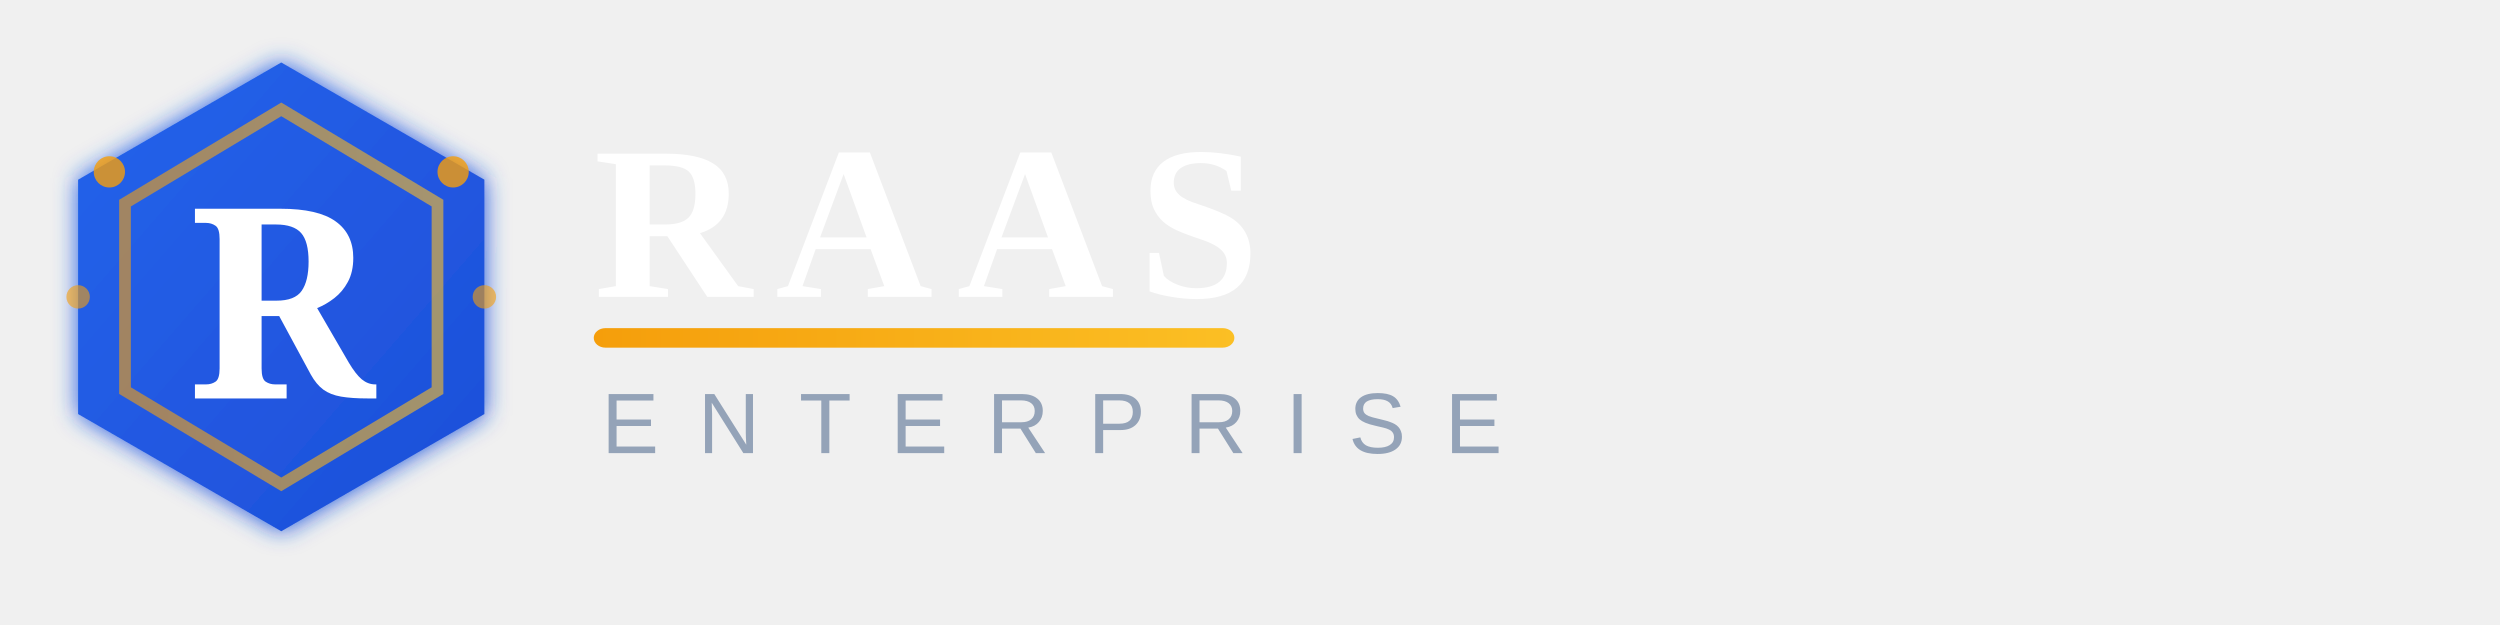
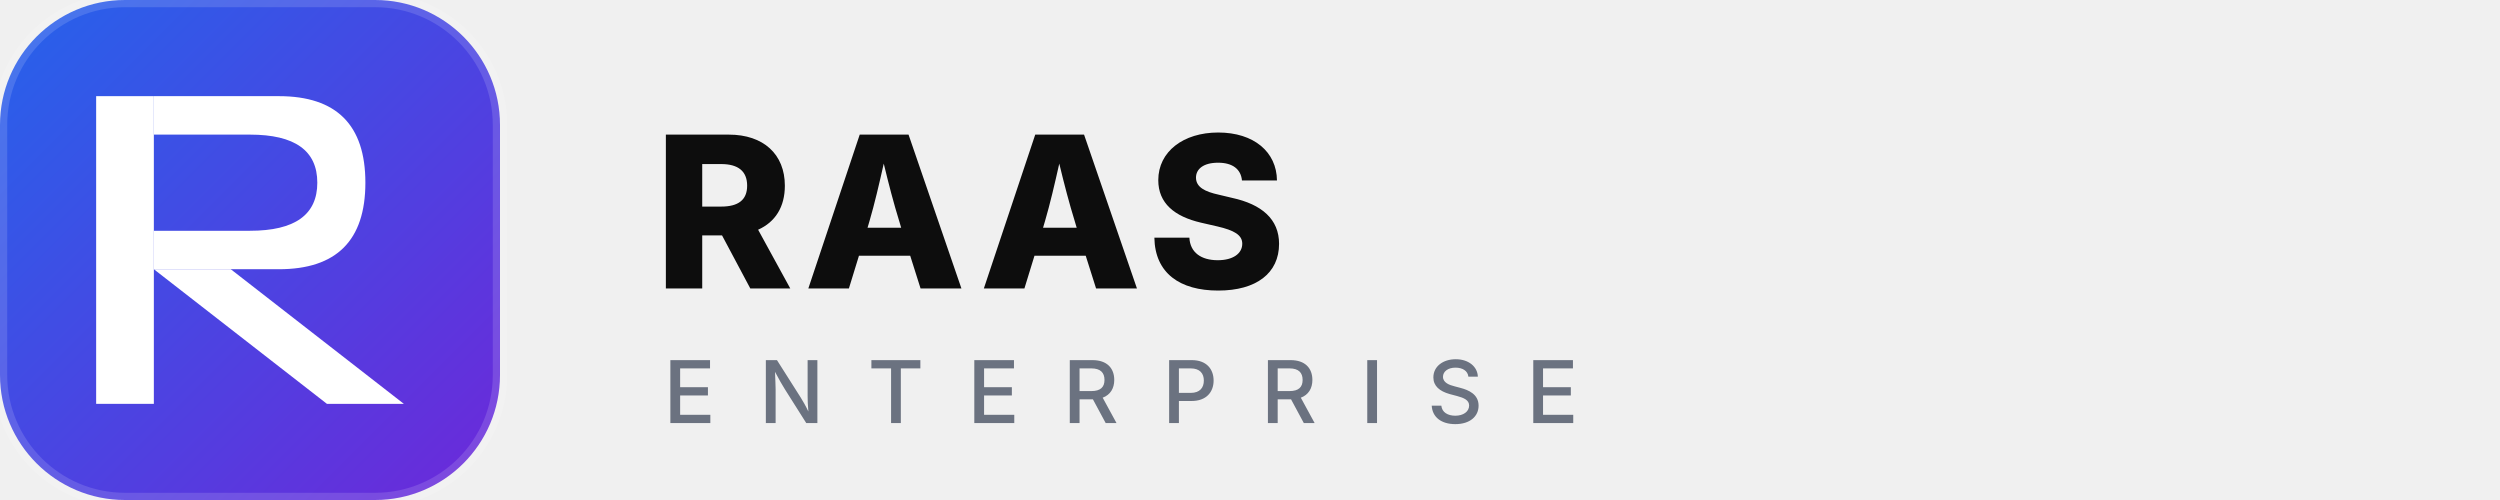
- <svg xmlns="http://www.w3.org/2000/svg" viewBox="0 0 320 80" width="320" height="80" role="img" aria-label="RAAS Enterprise Logo">
+ <svg xmlns="http://www.w3.org/2000/svg" viewBox="0 0 260 52" width="260" height="52" role="img" aria-label="RAAS Enterprise Logo">
  <defs>
-     <linearGradient id="iconGrad" x1="0%" y1="0%" x2="100%" y2="100%">
-       <stop offset="0%" style="stop-color:#2563EB;stop-opacity:1" />
-       <stop offset="100%" style="stop-color:#1D4ED8;stop-opacity:1" />
+     <linearGradient id="logoGrad" x1="0" y1="0" x2="1" y2="1">
+       <stop offset="0%" stop-color="#2563EB" />
+       <stop offset="100%" stop-color="#6D28D9" />
    </linearGradient>
-     <linearGradient id="goldAccent" x1="0%" y1="0%" x2="100%" y2="0%">
-       <stop offset="0%" style="stop-color:#F59E0B;stop-opacity:1" />
-       <stop offset="100%" style="stop-color:#FBBF24;stop-opacity:1" />
-     </linearGradient>
-     <linearGradient id="textGrad" x1="0%" y1="0%" x2="100%" y2="100%">
-       <stop offset="0%" style="stop-color:#FFFFFF;stop-opacity:1" />
-       <stop offset="100%" style="stop-color:#E2E8F0;stop-opacity:1" />
-     </linearGradient>
-     <filter id="glow">
-       <feGaussianBlur stdDeviation="1.5" result="coloredBlur" />
-       <feMerge>
-         <feMergeNode in="coloredBlur" />
-         <feMergeNode in="SourceGraphic" />
-       </feMerge>
-     </filter>
  </defs>
-   <g transform="translate(4, 8)">
-     <polygon points="32,0 58,15 58,45 32,60 6,45 6,15" fill="url(#iconGrad)" filter="url(#glow)" />
-     <polygon points="32,6 52,18 52,42 32,54 12,42 12,18" fill="none" stroke="url(#goldAccent)" stroke-width="1.5" opacity="0.6" />
-     <text x="20" y="43" font-family="Georgia, serif" font-weight="900" font-size="34" fill="white" opacity="1">R</text>
-     <circle cx="10" cy="14" r="2" fill="#F59E0B" opacity="0.8" />
-     <circle cx="54" cy="14" r="2" fill="#F59E0B" opacity="0.8" />
-     <circle cx="58" cy="30" r="1.5" fill="#F59E0B" opacity="0.6" />
-     <circle cx="6" cy="30" r="1.5" fill="#F59E0B" opacity="0.6" />
-   </g>
-   <text x="76" y="38" font-family="'Georgia', 'Times New Roman', serif" font-weight="900" font-size="28" letter-spacing="3" fill="white">RAAS</text>
-   <rect x="76" y="42" width="82" height="2.5" rx="1.5" fill="url(#goldAccent)" />
-   <text x="77" y="58" font-family="'Arial', 'Helvetica', sans-serif" font-weight="400" font-size="11" letter-spacing="5" fill="#94A3B8">ENTERPRISE</text>
+   <rect width="52" height="52" rx="13" fill="url(#logoGrad)" />
+   <rect width="52" height="52" rx="13" fill="none" stroke="rgba(255,255,255,0.14)" stroke-width="1.5" />
+   <rect x="10" y="10" width="6" height="32" fill="white" />
+   <path fill-rule="evenodd" fill="white" d="     M 16,10 H 29 Q 38,10 38,19 Q 38,28 29,28 H 16 Z     M 16,14 H 26 Q 33,14 33,19 Q 33,24 26,24 H 16 Z   " />
+   <polygon points="16,28 24,28 42,42 34,42" fill="white" />
+   <text x="68" y="30" font-family="'Plus Jakarta Sans','Inter',system-ui,sans-serif" font-weight="800" font-size="22" letter-spacing="1" fill="#0D0D0D">RAAS</text>
+   <text x="69" y="44" font-family="'Inter','Plus Jakarta Sans',system-ui,sans-serif" font-weight="500" font-size="9" letter-spacing="4.5" fill="#6B7280">ENTERPRISE</text>
</svg>
